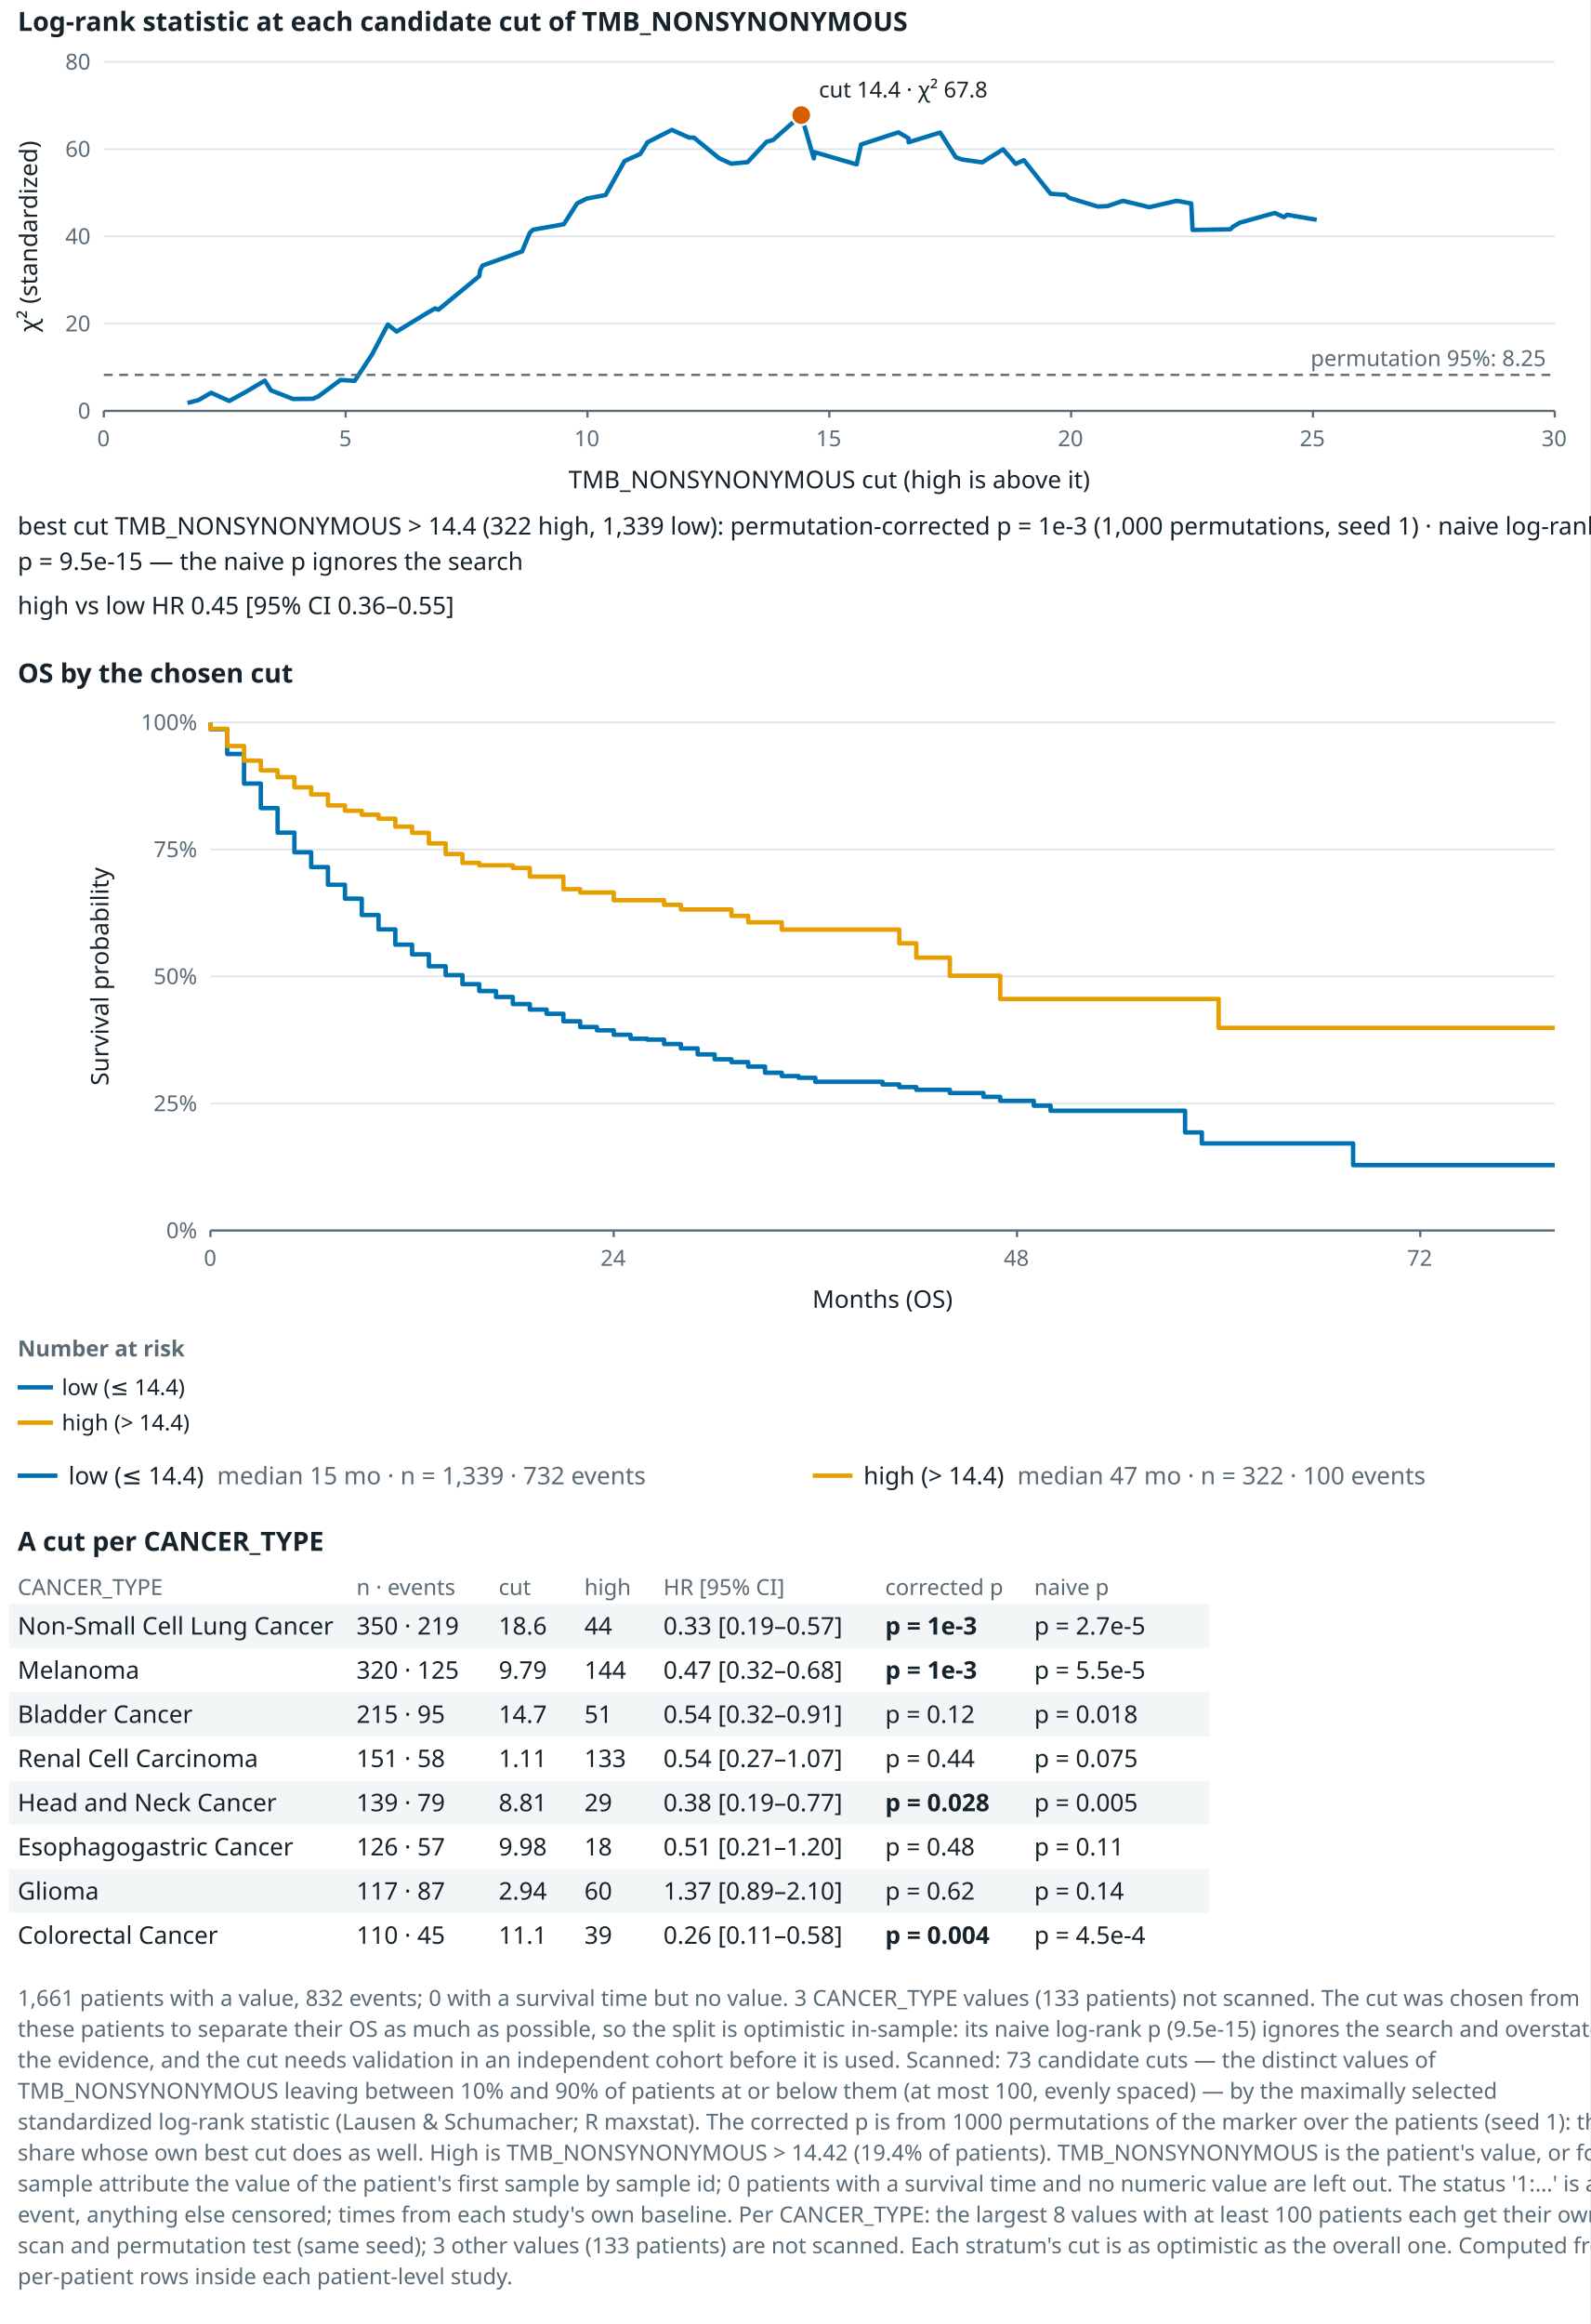
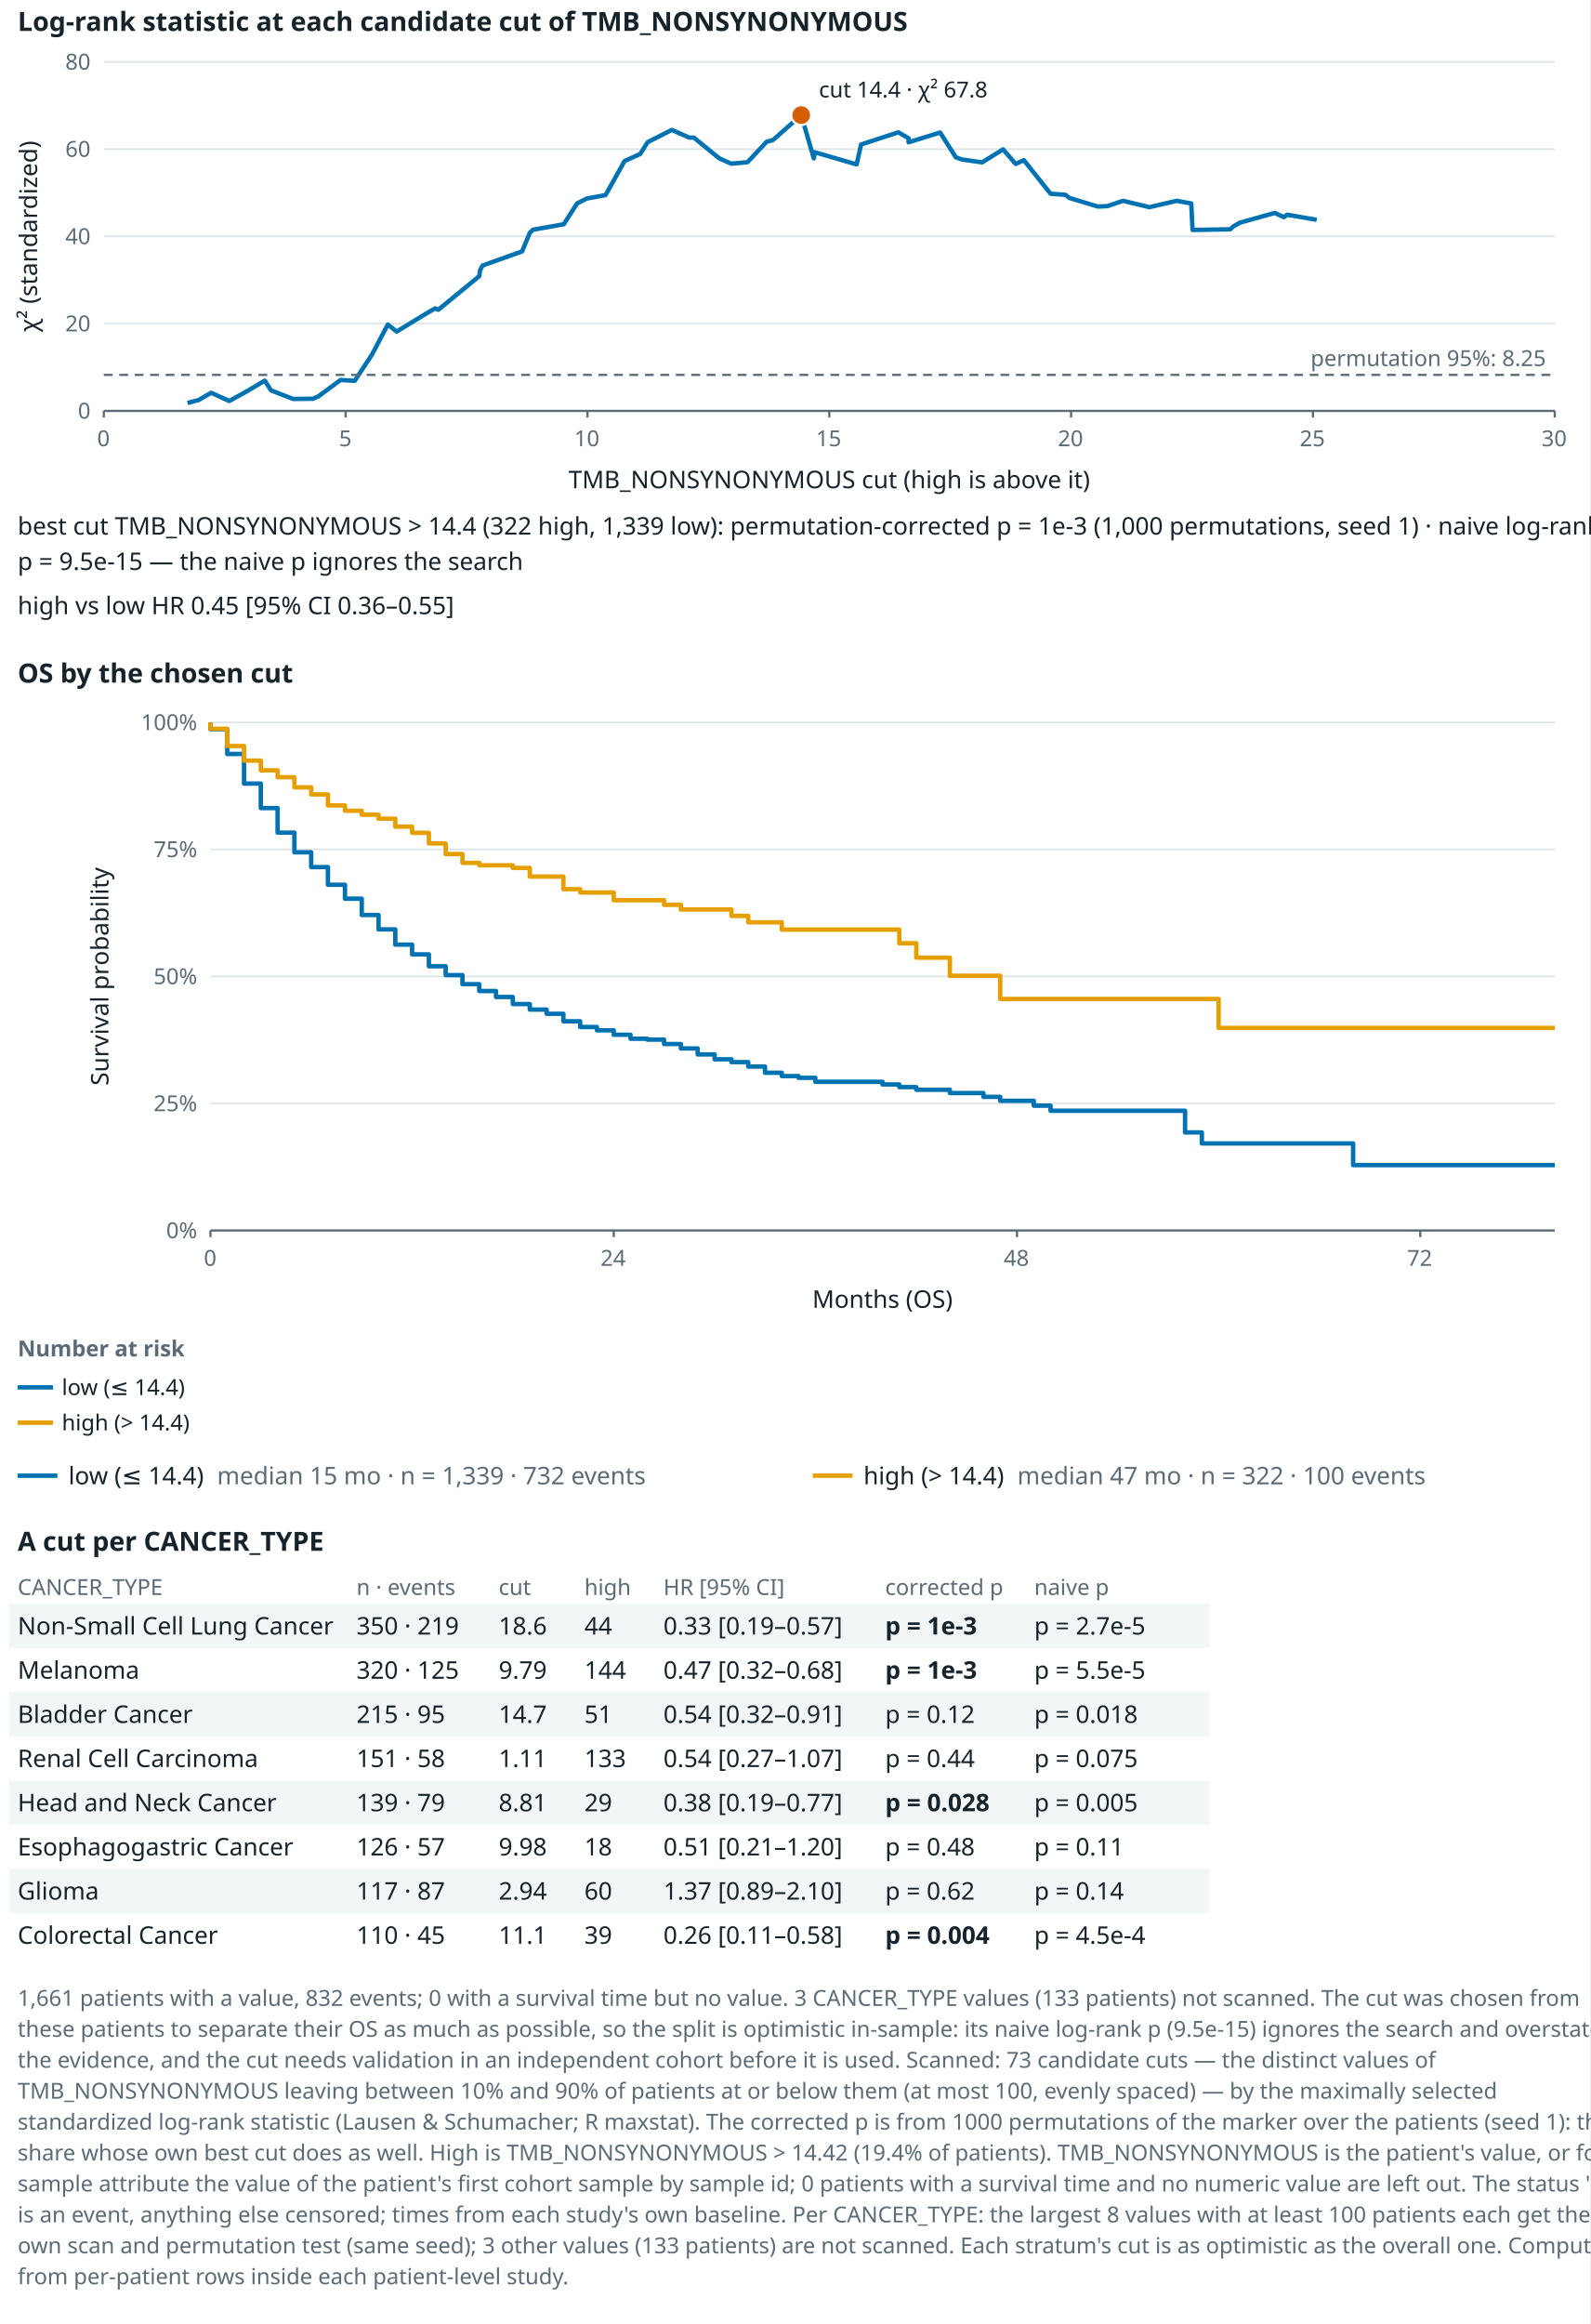
<svg xmlns="http://www.w3.org/2000/svg" viewBox="0 0 720 1052" width="100%" role="img" aria-label="Cut-point — TMB_NONSYNONYMOUS on OS" style="max-width:720px;height:auto;display:block;font-family:'IBM Plex Sans',system-ui,sans-serif">
  <rect width="720" height="1052" fill="#ffffff" />
  <text x="8" y="14" font-size="12" fill="#16232b" font-weight="600">Log-rank statistic at each candidate cut of TMB_NONSYNONYMOUS</text>
  <line x1="47" y1="186" x2="704" y2="186" stroke="#dde4e8" stroke-width="0.75" />
  <text x="41" y="189.5" font-size="10" fill="#5b6b76" text-anchor="end">0</text>
  <line x1="47" y1="146.5" x2="704" y2="146.5" stroke="#dde4e8" stroke-width="0.75" />
  <text x="41" y="150" font-size="10" fill="#5b6b76" text-anchor="end">20</text>
  <line x1="47" y1="107" x2="704" y2="107" stroke="#dde4e8" stroke-width="0.75" />
  <text x="41" y="110.5" font-size="10" fill="#5b6b76" text-anchor="end">40</text>
  <line x1="47" y1="67.5" x2="704" y2="67.5" stroke="#dde4e8" stroke-width="0.75" />
  <text x="41" y="71" font-size="10" fill="#5b6b76" text-anchor="end">60</text>
  <line x1="47" y1="28" x2="704" y2="28" stroke="#dde4e8" stroke-width="0.75" />
  <text x="41" y="31.5" font-size="10" fill="#5b6b76" text-anchor="end">80</text>
  <text x="16.8" y="107" font-size="11" fill="#16232b" text-anchor="middle" transform="rotate(-90 16.8 107)">χ² (standardized)</text>
  <line x1="47" y1="186" x2="47" y2="189" stroke="#5b6b76" stroke-width="1" />
  <text x="44" y="202" font-size="10" fill="#5b6b76">0</text>
  <line x1="156.5" y1="186" x2="156.5" y2="189" stroke="#5b6b76" stroke-width="1" />
  <text x="153.5" y="202" font-size="10" fill="#5b6b76">5</text>
  <line x1="266" y1="186" x2="266" y2="189" stroke="#5b6b76" stroke-width="1" />
  <text x="260" y="202" font-size="10" fill="#5b6b76">10</text>
  <line x1="375.5" y1="186" x2="375.5" y2="189" stroke="#5b6b76" stroke-width="1" />
  <text x="369.5" y="202" font-size="10" fill="#5b6b76">15</text>
  <line x1="485" y1="186" x2="485" y2="189" stroke="#5b6b76" stroke-width="1" />
  <text x="479" y="202" font-size="10" fill="#5b6b76">20</text>
  <line x1="594.5" y1="186" x2="594.5" y2="189" stroke="#5b6b76" stroke-width="1" />
  <text x="588.5" y="202" font-size="10" fill="#5b6b76">25</text>
  <line x1="704" y1="186" x2="704" y2="189" stroke="#5b6b76" stroke-width="1" />
  <text x="698" y="202" font-size="10" fill="#5b6b76">30</text>
  <line x1="47" y1="186" x2="704" y2="186" stroke="#5b6b76" stroke-width="1" />
  <text x="375.5" y="221" font-size="11" fill="#16232b" text-anchor="middle">TMB_NONSYNONYMOUS cut (high is above it)</text>
  <path d="M84.9 182.4L89.9 181.1L95.6 177.8L103.8 181.5L111.3 177.4L119.9 172.3L122.7 176.7L132.7 180.6L141.7 180.5L144.2 179.4L154.2 172L160.6 172.4L168.5 160.4L175.6 146.9L179.6 150.1L192.7 142.1L197 139.6L198.5 140.2L217 125L217.4 122.3L218.5 120.2L236.4 113.8L239.9 105.4L241.3 104L255.3 101.5L261.3 92.1L265.6 89.9L274.2 88.3L282.8 72.9L289.9 69.7L293.2 64.4L304.2 58.8L312.1 62.3L314.2 62.3L325.6 71.6L331.1 74.1L338.5 73.4L347.1 64.2L350 63.4L362.8 52.1L368.5 71.7L368.9 68.9L387.1 74.2L387.9 74.4L389.9 65.4L406.8 59.9L411.4 62.6L411.4 64.4L425.7 60L432.8 71.2L435.6 72.2L444.7 73.5L454.2 67.6L459.9 74.2L463.6 72.5L475.7 87.7L482.5 88.2L484.2 89.6L497.1 93.5L501.5 93.3L508.5 90.9L518.5 93.3L520.4 93.8L532.8 90.9L539.4 92.1L540 104.1L557.1 103.8L558.3 102.6L561.4 100.8L577.2 96.4L581.4 98.3L582.8 97.2L596.2 99.5" fill="none" stroke="#0072B2" stroke-width="2" stroke-linejoin="round" />
  <line x1="47" y1="169.7" x2="704" y2="169.7" stroke="#5b6b76" stroke-width="1" stroke-dasharray="4 3" />
  <text x="700" y="165.7" font-size="10" fill="#5b6b76" text-anchor="end">permutation 95%: 8.25</text>
  <circle cx="362.8" cy="52.1" r="4.5" fill="#D55E00" stroke="#ffffff" stroke-width="1" />
  <text x="370.8" y="44.1" font-size="10" fill="#16232b" stroke="#ffffff" stroke-width="3" stroke-linejoin="round" paint-order="stroke">cut 14.4 · χ² 67.8</text>
  <text x="8" y="242" font-size="11" fill="#16232b">best cut TMB_NONSYNONYMOUS &gt; 14.4 (322 high, 1,339 low): permutation-corrected p = 1e-3 (1,000 permutations, seed 1) · naive log-rank</text>
  <text x="8" y="258" font-size="11" fill="#16232b">p = 9.5e-15 — the naive p ignores the search</text>
  <text x="8" y="278" font-size="11" fill="#16232b">high vs low HR 0.45 [95% CI 0.36–0.55]</text>
  <text x="8" y="309" font-size="12" fill="#16232b" font-weight="600">OS by the chosen cut</text>
  <line x1="95.28" y1="557" x2="704" y2="557" stroke="#dde4e8" stroke-width="0.75" />
  <text x="89.3" y="560.5" font-size="10" fill="#5b6b76" text-anchor="end">0%</text>
  <line x1="95.28" y1="499.5" x2="704" y2="499.5" stroke="#dde4e8" stroke-width="0.75" />
  <text x="89.3" y="503" font-size="10" fill="#5b6b76" text-anchor="end">25%</text>
  <line x1="95.28" y1="442" x2="704" y2="442" stroke="#dde4e8" stroke-width="0.75" />
  <text x="89.3" y="445.5" font-size="10" fill="#5b6b76" text-anchor="end">50%</text>
  <line x1="95.28" y1="384.5" x2="704" y2="384.5" stroke="#dde4e8" stroke-width="0.75" />
  <text x="89.3" y="388" font-size="10" fill="#5b6b76" text-anchor="end">75%</text>
  <line x1="95.28" y1="327" x2="704" y2="327" stroke="#dde4e8" stroke-width="0.75" />
  <text x="89.3" y="330.5" font-size="10" fill="#5b6b76" text-anchor="end">100%</text>
  <text x="49.1" y="442" font-size="11" fill="#16232b" text-anchor="middle" transform="rotate(-90 49.1 442)">Survival probability</text>
  <line x1="95.3" y1="557" x2="95.3" y2="560" stroke="#5b6b76" stroke-width="1" />
  <text x="92.3" y="573" font-size="10" fill="#5b6b76">0</text>
  <line x1="277.9" y1="557" x2="277.9" y2="560" stroke="#5b6b76" stroke-width="1" />
  <text x="271.9" y="573" font-size="10" fill="#5b6b76">24</text>
  <line x1="460.5" y1="557" x2="460.5" y2="560" stroke="#5b6b76" stroke-width="1" />
  <text x="454.5" y="573" font-size="10" fill="#5b6b76">48</text>
  <line x1="643.1" y1="557" x2="643.1" y2="560" stroke="#5b6b76" stroke-width="1" />
  <text x="637.1" y="573" font-size="10" fill="#5b6b76">72</text>
  <line x1="95.28" y1="557" x2="704" y2="557" stroke="#5b6b76" stroke-width="1" />
  <text x="399.6" y="592" font-size="11" fill="#16232b" text-anchor="middle">Months (OS)</text>
  <path d="M95.3 327H95.3V330.1H102.9V341.3H110.5V354.7H118.1V365.8H125.7V376.9H133.3V385.8H140.9V392.5H148.5V400.5H156.2V406.8H163.8V414.2H171.4V420.7H179V427.6H186.6V432H194.2V437.4H201.8V441.4H209.4V445.5H217V448.6H224.6V451.3H232.2V454.5H239.9V457H247.5V458.9H255.1V462.3H262.7V464.9H270.3V466.4H277.9V468.4H285.5V470.2H293.1V470.6H300.7V472.6H308.3V474.6H315.9V477.3H323.6V479.5H331.2V480.8H338.8V482.8H346.4V485.6H354V487.1H361.6V487.9H369.2V489.7H399.6V490.9H407.2V492.1H414.9V493.3H430.1V494.8H445.3V496.5H452.9V498.3H468.1V500.5H475.7V502.8H536.6V512.6H544.2V517.6H612.7V527.4H704" fill="none" stroke="#0072B2" stroke-width="2" stroke-linejoin="round" />
  <path d="M95.3 327H95.3V329.9H102.9V337.7H110.5V344.3H118.1V348.7H125.7V351.8H133.3V356.4H140.9V359.6H148.5V364.6H156.2V367H163.8V368.8H171.4V370.6H179V374.2H186.6V377H194.2V381.8H201.8V386.6H209.4V390.6H217V391.7H232.2V392.9H239.9V396.8H255.1V402.5H262.7V404H277.9V407.5H300.7V409.6H308.3V411.7H331.2V414.6H338.8V417.5H354V420.8H407.2V427H414.9V433.5H430.1V441.7H452.9V452.2H551.8V465.3H704" fill="none" stroke="#E69F00" stroke-width="2" stroke-linejoin="round" />
  <text x="8" y="614" font-size="10" fill="#5b6b76" font-weight="600">Number at risk</text>
  <line x1="8" y1="628" x2="24" y2="628" stroke="#0072B2" stroke-width="2" />
  <text x="28" y="631.5" font-size="10" fill="#16232b">low (≤ 14.4)</text>
  <text x="91.3" y="631.5" font-size="10" fill="#5b6b76" />
  <text x="268.9" y="631.5" font-size="10" fill="#5b6b76" />
  <text x="454.5" y="631.5" font-size="10" fill="#5b6b76" />
  <text x="640.1" y="631.5" font-size="10" fill="#5b6b76" />
  <line x1="8" y1="644" x2="24" y2="644" stroke="#E69F00" stroke-width="2" />
  <text x="28" y="647.5" font-size="10" fill="#16232b">high (&gt; 14.4)</text>
  <text x="91.3" y="647.5" font-size="10" fill="#5b6b76" />
  <text x="271.9" y="647.5" font-size="10" fill="#5b6b76" />
  <text x="454.5" y="647.5" font-size="10" fill="#5b6b76" />
  <text x="640.1" y="647.5" font-size="10" fill="#5b6b76" />
  <line x1="8" y1="668" x2="26" y2="668" stroke="#0072B2" stroke-width="2" />
  <text x="31" y="671.9" font-size="11" fill="#16232b">low (≤ 14.4)<tspan dx="6" fill="#5b6b76">median 15 mo · n = 1,339 · 732 events</tspan>
  </text>
  <line x1="368" y1="668" x2="386" y2="668" stroke="#E69F00" stroke-width="2" />
  <text x="391" y="671.9" font-size="11" fill="#16232b">high (&gt; 14.4)<tspan dx="6" fill="#5b6b76">median 47 mo · n = 322 · 100 events</tspan>
  </text>
  <text x="8" y="702" font-size="12" fill="#16232b" font-weight="600">A cut per CANCER_TYPE</text>
  <text x="8" y="722" font-size="10" fill="#5b6b76">CANCER_TYPE</text>
  <text x="161.4" y="722" font-size="10" fill="#5b6b76">n · events</text>
  <text x="225.8" y="722" font-size="10" fill="#5b6b76">cut</text>
  <text x="264.6" y="722" font-size="10" fill="#5b6b76">high</text>
  <text x="300.4" y="722" font-size="10" fill="#5b6b76">HR [95% CI]</text>
  <text x="400.8" y="722" font-size="10" fill="#5b6b76">corrected p</text>
  <text x="468.3" y="722" font-size="10" fill="#5b6b76">naive p</text>
  <rect x="4" y="726" width="543.7" height="20" fill="#dde4e8" opacity="0.35" />
  <text x="8" y="739.9" font-size="11" fill="#16232b">Non-Small Cell Lung Cancer</text>
  <text x="161.4" y="739.9" font-size="11" fill="#16232b">350 · 219</text>
  <text x="225.8" y="739.9" font-size="11" fill="#16232b">18.6</text>
  <text x="264.6" y="739.9" font-size="11" fill="#16232b">44</text>
  <text x="300.4" y="739.9" font-size="11" fill="#16232b">0.33 [0.19–0.57]</text>
  <text x="400.8" y="739.9" font-size="11" fill="#16232b" font-weight="600">p = 1e-3</text>
  <text x="468.3" y="739.9" font-size="11" fill="#16232b">p = 2.7e-5</text>
  <text x="8" y="759.9" font-size="11" fill="#16232b">Melanoma</text>
  <text x="161.4" y="759.9" font-size="11" fill="#16232b">320 · 125</text>
  <text x="225.8" y="759.9" font-size="11" fill="#16232b">9.79</text>
  <text x="264.6" y="759.9" font-size="11" fill="#16232b">144</text>
  <text x="300.4" y="759.9" font-size="11" fill="#16232b">0.47 [0.32–0.68]</text>
  <text x="400.8" y="759.9" font-size="11" fill="#16232b" font-weight="600">p = 1e-3</text>
  <text x="468.3" y="759.9" font-size="11" fill="#16232b">p = 5.5e-5</text>
  <rect x="4" y="766" width="543.7" height="20" fill="#dde4e8" opacity="0.35" />
  <text x="8" y="779.9" font-size="11" fill="#16232b">Bladder Cancer</text>
  <text x="161.4" y="779.9" font-size="11" fill="#16232b">215 · 95</text>
  <text x="225.8" y="779.9" font-size="11" fill="#16232b">14.7</text>
  <text x="264.6" y="779.9" font-size="11" fill="#16232b">51</text>
  <text x="300.4" y="779.9" font-size="11" fill="#16232b">0.54 [0.32–0.91]</text>
  <text x="400.8" y="779.9" font-size="11" fill="#16232b">p = 0.12</text>
  <text x="468.3" y="779.9" font-size="11" fill="#16232b">p = 0.018</text>
  <text x="8" y="799.9" font-size="11" fill="#16232b">Renal Cell Carcinoma</text>
  <text x="161.4" y="799.9" font-size="11" fill="#16232b">151 · 58</text>
  <text x="225.8" y="799.9" font-size="11" fill="#16232b">1.11</text>
  <text x="264.6" y="799.9" font-size="11" fill="#16232b">133</text>
  <text x="300.4" y="799.9" font-size="11" fill="#16232b">0.54 [0.27–1.07]</text>
  <text x="400.8" y="799.9" font-size="11" fill="#16232b">p = 0.44</text>
  <text x="468.3" y="799.9" font-size="11" fill="#16232b">p = 0.075</text>
  <rect x="4" y="806" width="543.7" height="20" fill="#dde4e8" opacity="0.35" />
  <text x="8" y="819.9" font-size="11" fill="#16232b">Head and Neck Cancer</text>
  <text x="161.4" y="819.9" font-size="11" fill="#16232b">139 · 79</text>
  <text x="225.8" y="819.9" font-size="11" fill="#16232b">8.81</text>
  <text x="264.6" y="819.9" font-size="11" fill="#16232b">29</text>
  <text x="300.4" y="819.9" font-size="11" fill="#16232b">0.38 [0.19–0.77]</text>
  <text x="400.8" y="819.9" font-size="11" fill="#16232b" font-weight="600">p = 0.028</text>
  <text x="468.3" y="819.9" font-size="11" fill="#16232b">p = 0.005</text>
  <text x="8" y="839.9" font-size="11" fill="#16232b">Esophagogastric Cancer</text>
  <text x="161.4" y="839.9" font-size="11" fill="#16232b">126 · 57</text>
  <text x="225.8" y="839.9" font-size="11" fill="#16232b">9.98</text>
  <text x="264.6" y="839.9" font-size="11" fill="#16232b">18</text>
  <text x="300.4" y="839.9" font-size="11" fill="#16232b">0.51 [0.21–1.20]</text>
  <text x="400.8" y="839.9" font-size="11" fill="#16232b">p = 0.48</text>
  <text x="468.3" y="839.9" font-size="11" fill="#16232b">p = 0.11</text>
  <rect x="4" y="846" width="543.7" height="20" fill="#dde4e8" opacity="0.35" />
  <text x="8" y="859.9" font-size="11" fill="#16232b">Glioma</text>
  <text x="161.4" y="859.9" font-size="11" fill="#16232b">117 · 87</text>
  <text x="225.8" y="859.9" font-size="11" fill="#16232b">2.94</text>
  <text x="264.6" y="859.9" font-size="11" fill="#16232b">60</text>
  <text x="300.4" y="859.9" font-size="11" fill="#16232b">1.37 [0.89–2.10]</text>
  <text x="400.8" y="859.9" font-size="11" fill="#16232b">p = 0.62</text>
  <text x="468.3" y="859.9" font-size="11" fill="#16232b">p = 0.14</text>
  <text x="8" y="879.9" font-size="11" fill="#16232b">Colorectal Cancer</text>
  <text x="161.4" y="879.9" font-size="11" fill="#16232b">110 · 45</text>
  <text x="225.8" y="879.9" font-size="11" fill="#16232b">11.1</text>
  <text x="264.6" y="879.9" font-size="11" fill="#16232b">39</text>
  <text x="300.4" y="879.9" font-size="11" fill="#16232b">0.26 [0.11–0.58]</text>
  <text x="400.8" y="879.9" font-size="11" fill="#16232b" font-weight="600">p = 0.004</text>
  <text x="468.3" y="879.9" font-size="11" fill="#16232b">p = 4.5e-4</text>
  <text x="8" y="908" font-size="10" fill="#5b6b76">1,661 patients with a value, 832 events; 0 with a survival time but no value. 3 CANCER_TYPE values (133 patients) not scanned. The cut was chosen from</text>
  <text x="8" y="922" font-size="10" fill="#5b6b76">these patients to separate their OS as much as possible, so the split is optimistic in-sample: its naive log-rank p (9.5e-15) ignores the search and overstates</text>
  <text x="8" y="936" font-size="10" fill="#5b6b76">the evidence, and the cut needs validation in an independent cohort before it is used. Scanned: 73 candidate cuts — the distinct values of</text>
  <text x="8" y="950" font-size="10" fill="#5b6b76">TMB_NONSYNONYMOUS leaving between 10% and 90% of patients at or below them (at most 100, evenly spaced) — by the maximally selected</text>
  <text x="8" y="964" font-size="10" fill="#5b6b76">standardized log-rank statistic (Lausen &amp; Schumacher; R maxstat). The corrected p is from 1000 permutations of the marker over the patients (seed 1): the</text>
  <text x="8" y="978" font-size="10" fill="#5b6b76">share whose own best cut does as well. High is TMB_NONSYNONYMOUS &gt; 14.42 (19.4% of patients). TMB_NONSYNONYMOUS is the patient's value, or for a</text>
-   <text x="8" y="992" font-size="10" fill="#5b6b76">sample attribute the value of the patient's first sample by sample id; 0 patients with a survival time and no numeric value are left out. The status '1:…' is an</text>
-   <text x="8" y="1006" font-size="10" fill="#5b6b76">event, anything else censored; times from each study's own baseline. Per CANCER_TYPE: the largest 8 values with at least 100 patients each get their own</text>
-   <text x="8" y="1020" font-size="10" fill="#5b6b76">scan and permutation test (same seed); 3 other values (133 patients) are not scanned. Each stratum's cut is as optimistic as the overall one. Computed from</text>
-   <text x="8" y="1034" font-size="10" fill="#5b6b76">per-patient rows inside each patient-level study.</text>
+   <text x="8" y="992" font-size="10" fill="#5b6b76">sample attribute the value of the patient's first cohort sample by sample id; 0 patients with a survival time and no numeric value are left out. The status '1:…'</text>
+   <text x="8" y="1006" font-size="10" fill="#5b6b76">is an event, anything else censored; times from each study's own baseline. Per CANCER_TYPE: the largest 8 values with at least 100 patients each get their</text>
+   <text x="8" y="1020" font-size="10" fill="#5b6b76">own scan and permutation test (same seed); 3 other values (133 patients) are not scanned. Each stratum's cut is as optimistic as the overall one. Computed</text>
+   <text x="8" y="1034" font-size="10" fill="#5b6b76">from per-patient rows inside each patient-level study.</text>
</svg>
